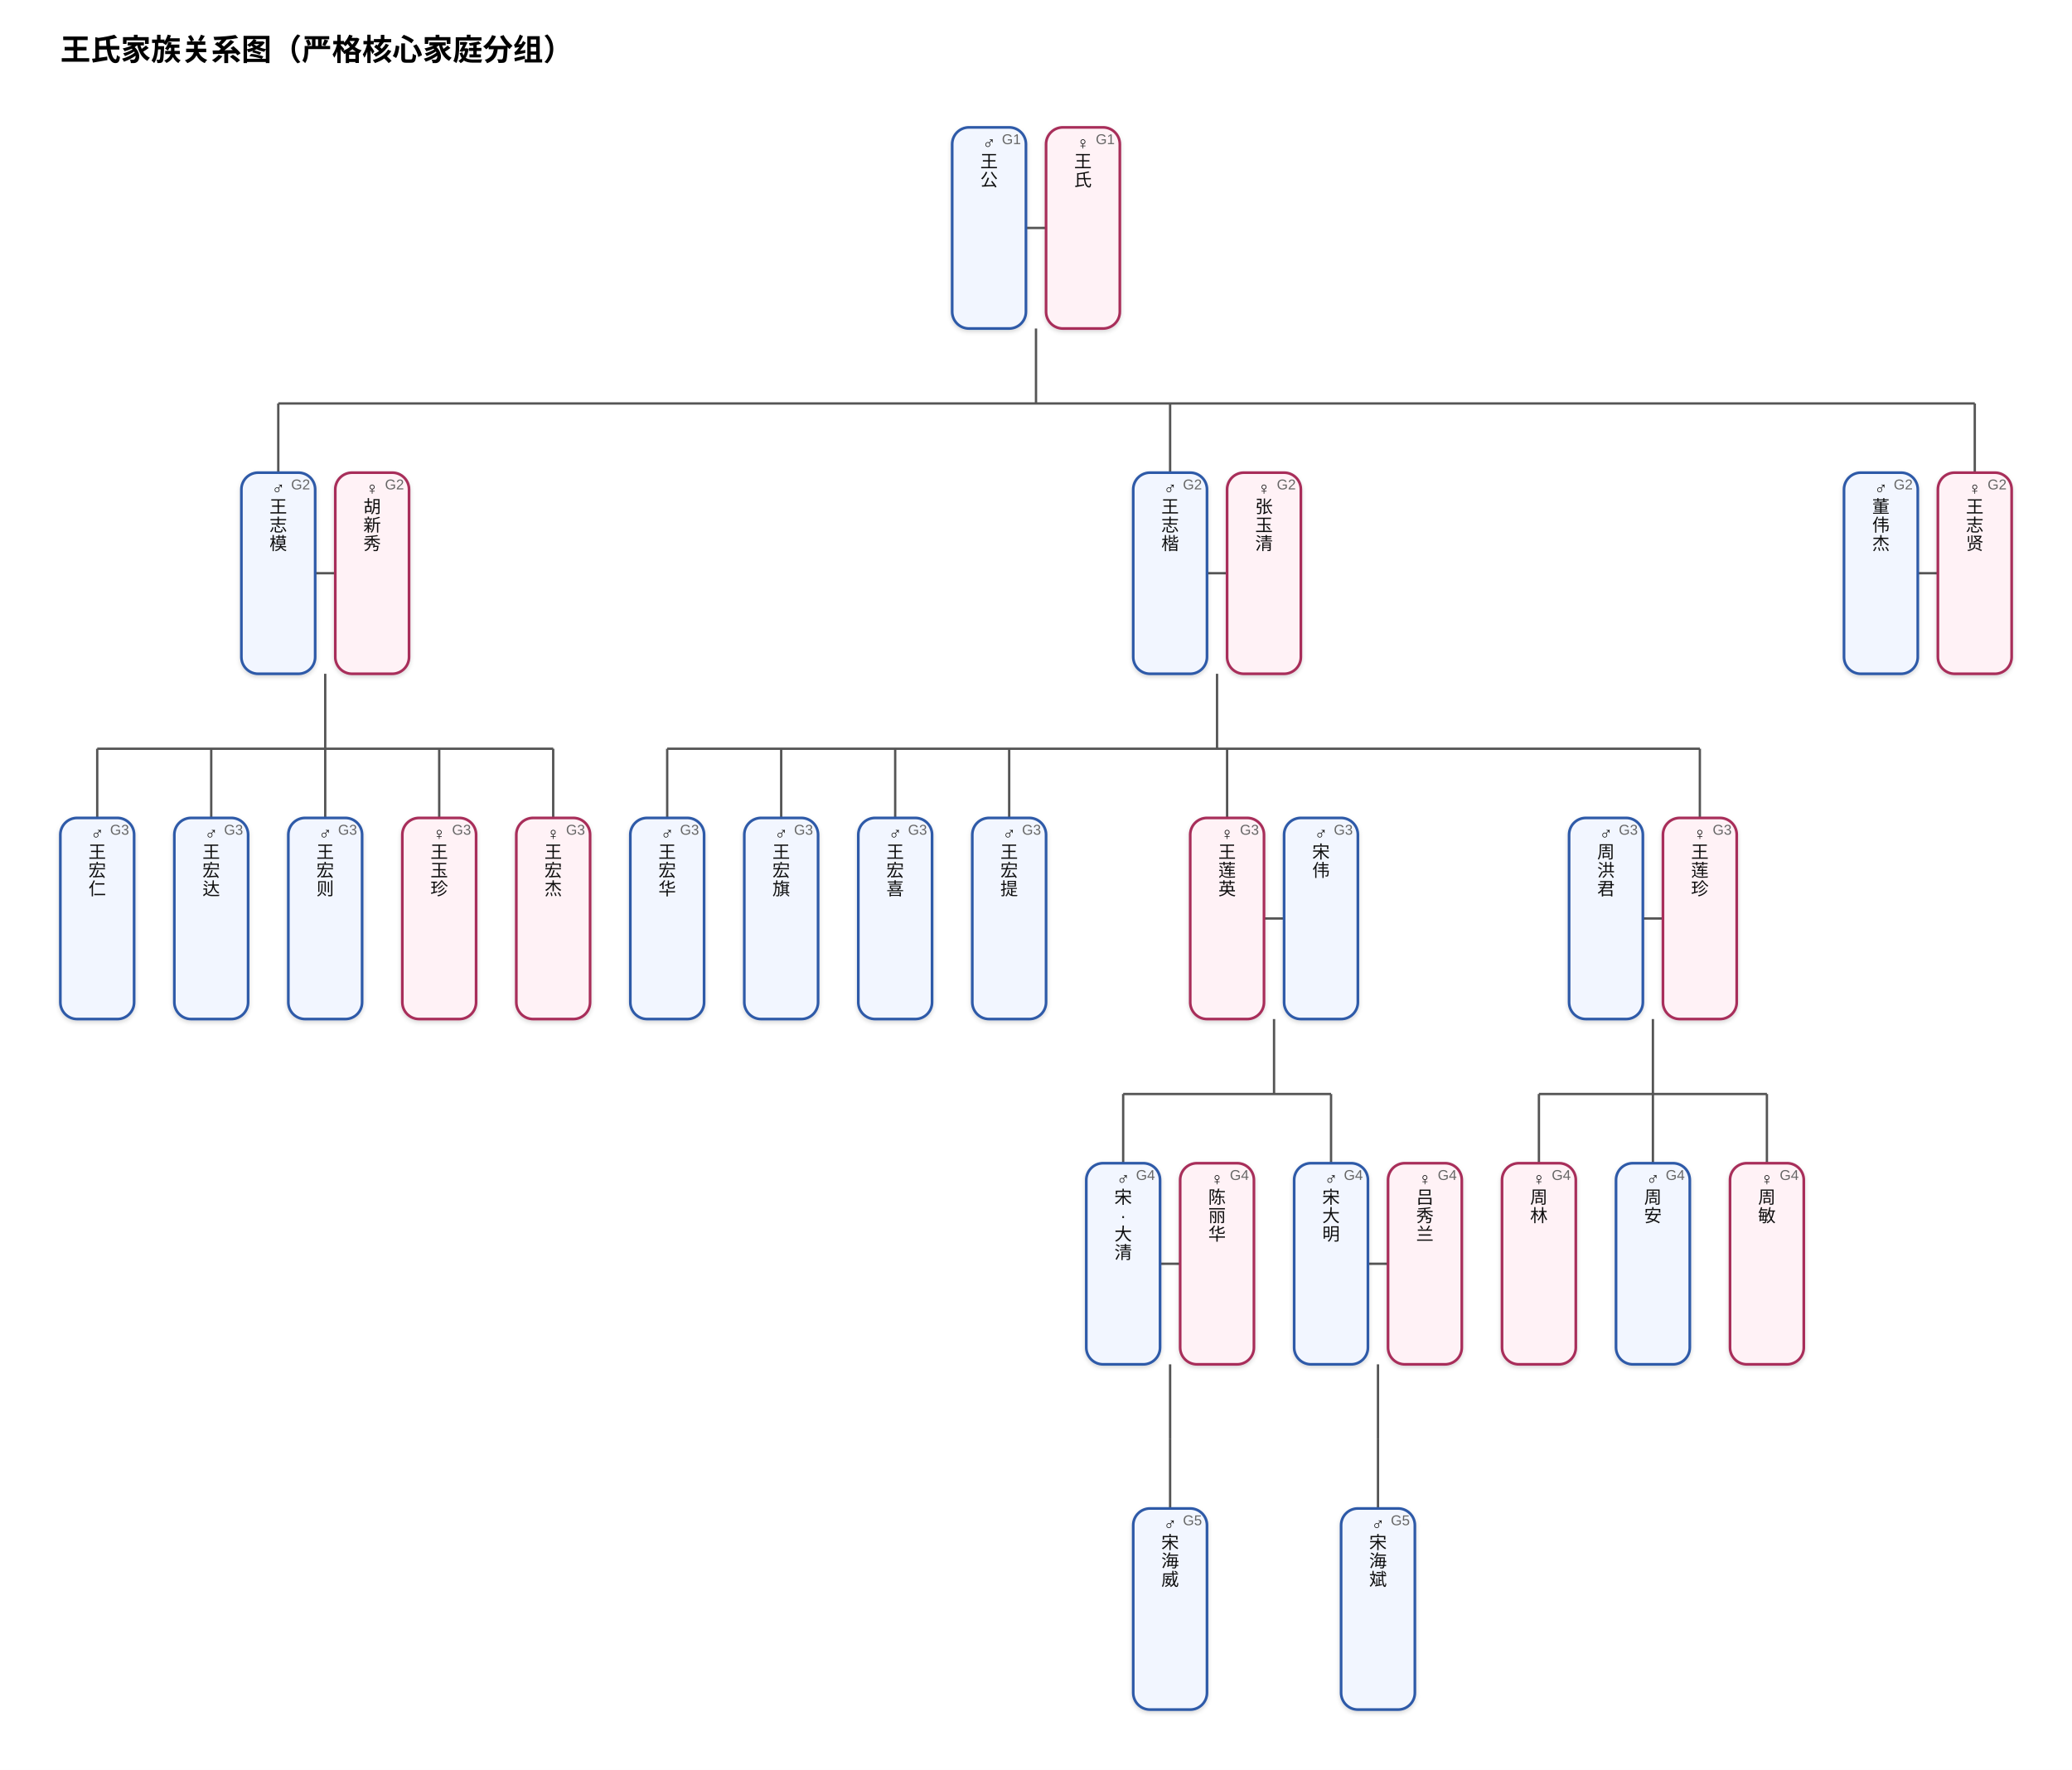
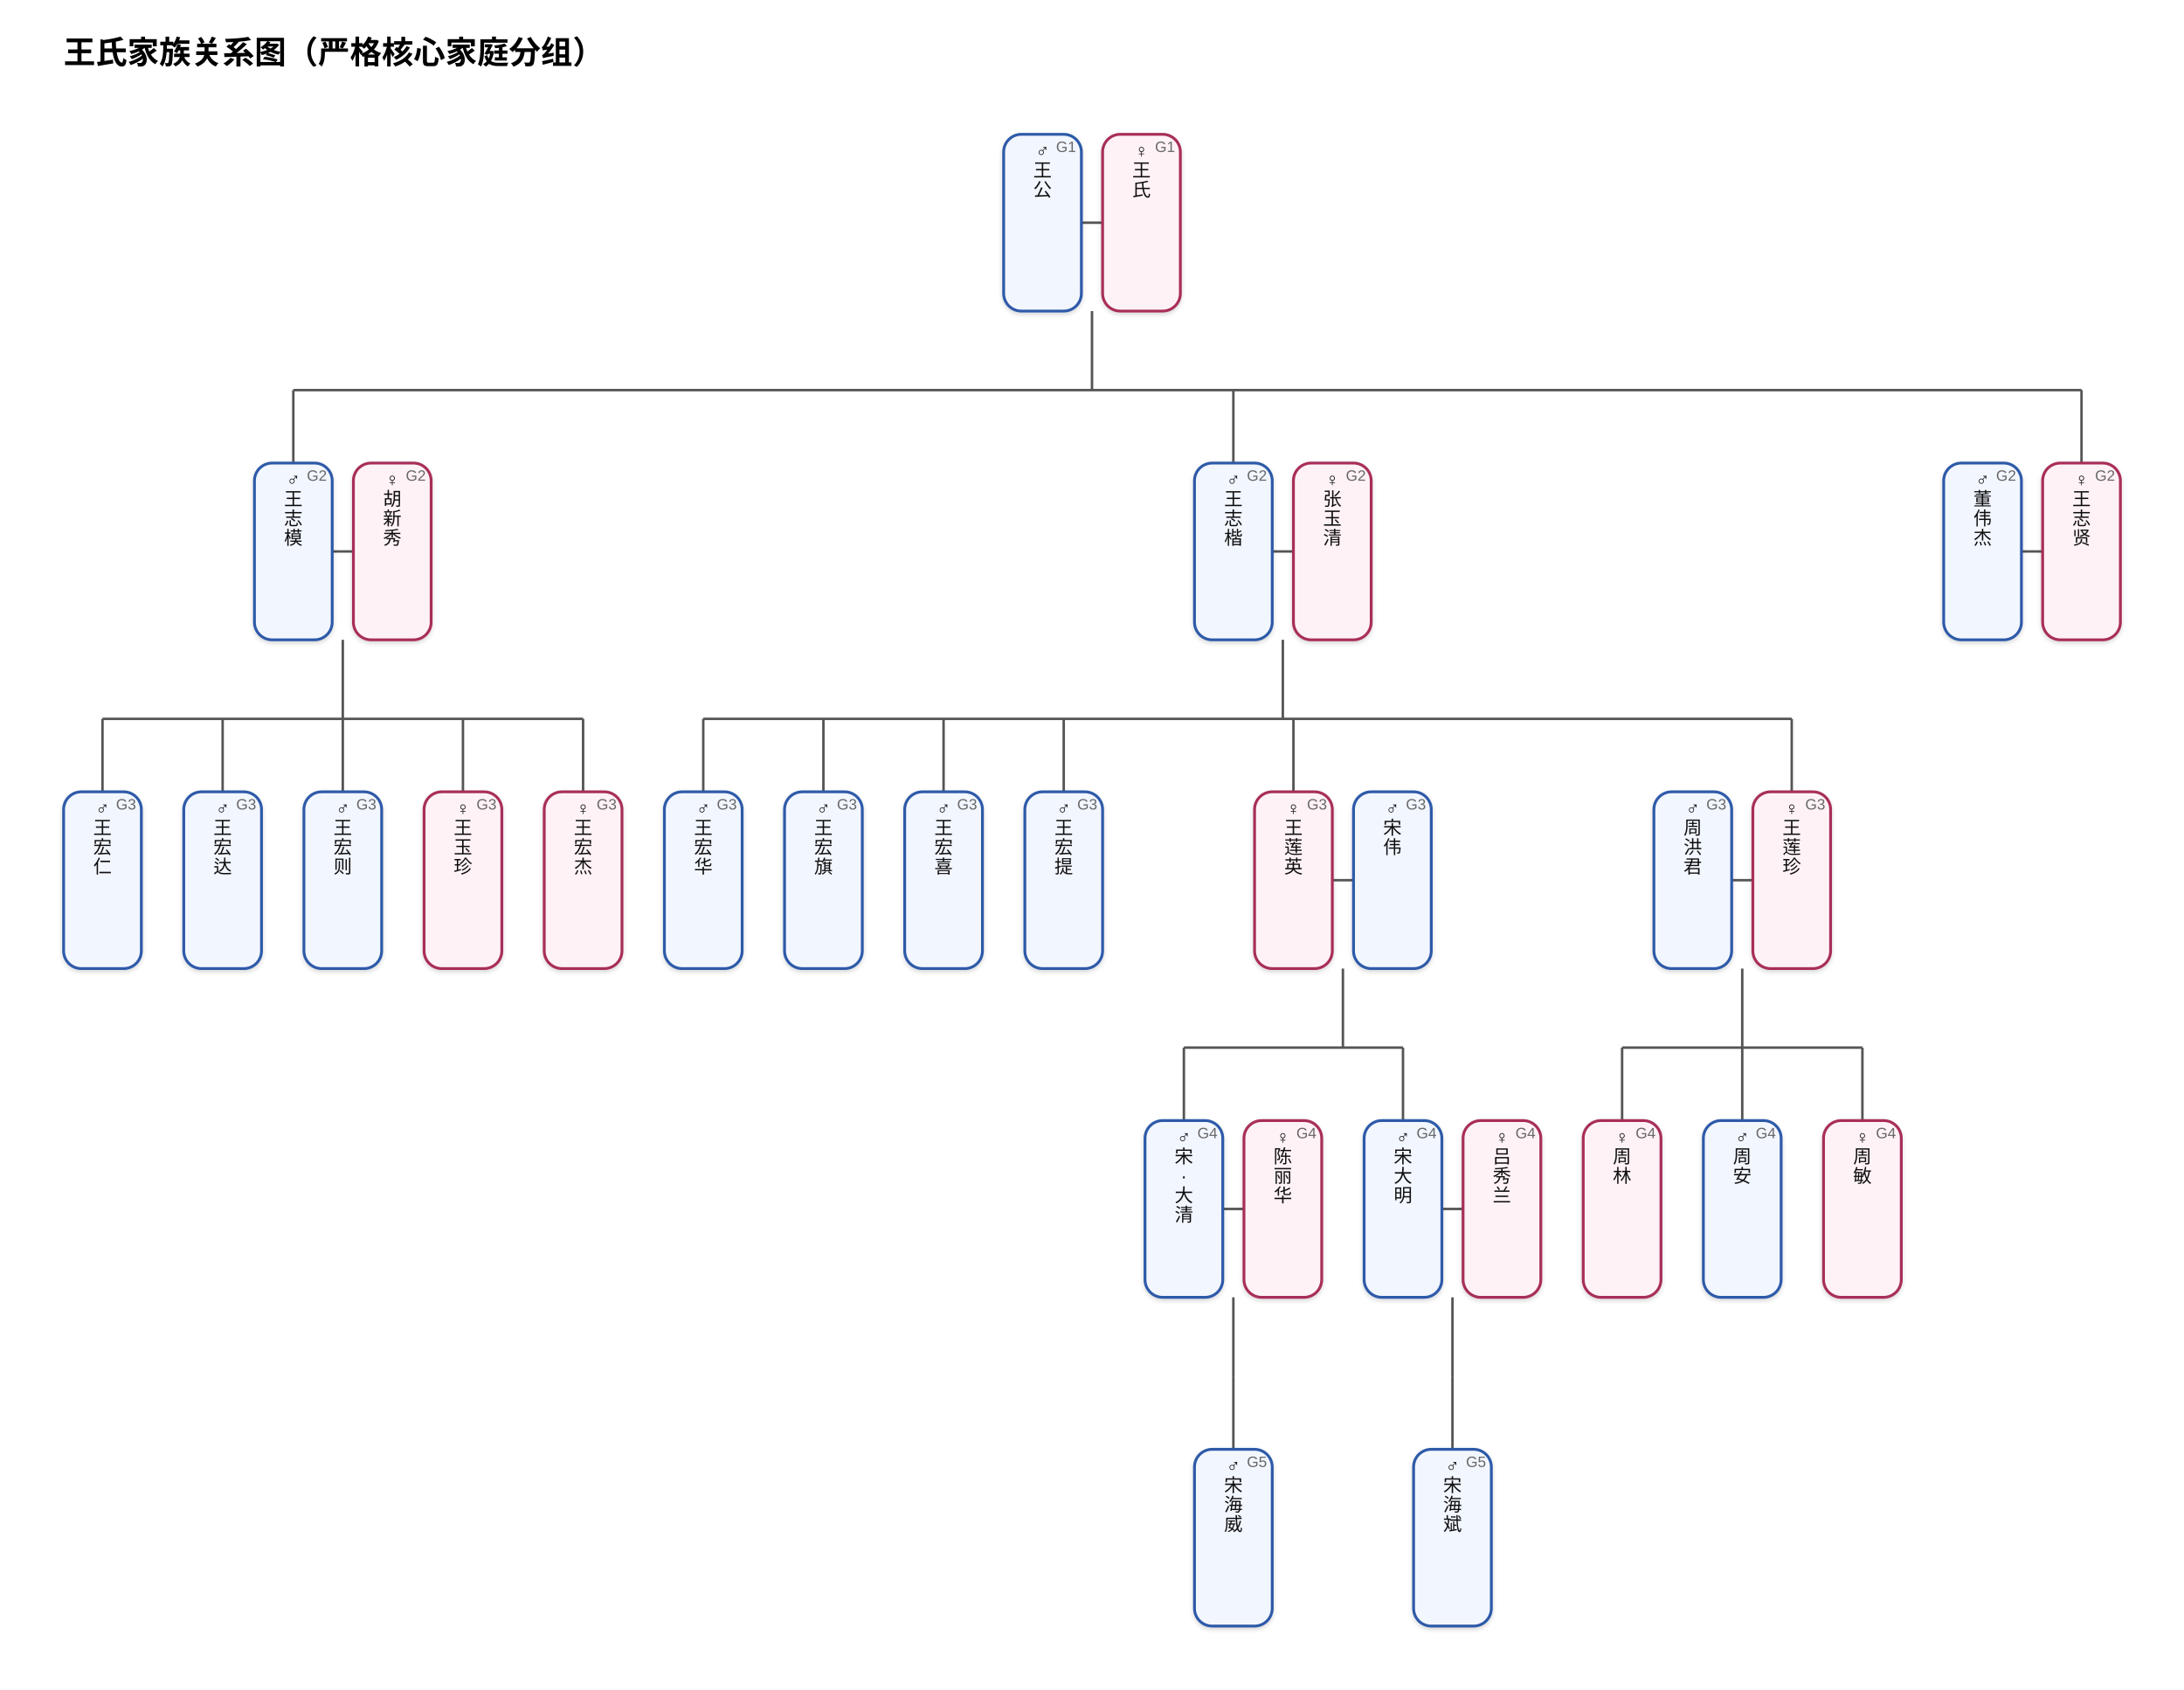
- <svg xmlns="http://www.w3.org/2000/svg" width="1236" height="1056" viewBox="0 0 1236 1056">
+ <svg xmlns="http://www.w3.org/2000/svg" width="1236" height="956" viewBox="0 0 1236 956">
  <defs>
    <filter id="shadow" x="-20%" y="-20%" width="140%" height="140%">
      <feDropShadow dx="0" dy="1.2" stdDeviation="1.2" flood-opacity="0.16" />
    </filter>
  </defs>
  <rect width="100%" height="100%" fill="white" />
  <text x="36" y="36" font-size="18" font-weight="700" font-family="Arial, sans-serif">王氏家族关系图（严格核心家庭分组）</text>
  <g stroke="#555" stroke-width="1.4" fill="none">
-     <line x1="1144.0" y1="342.0" x2="1156.0" y2="342.0" />
-     <line x1="980.0" y1="548.0" x2="992.0" y2="548.0" />
-     <line x1="816.0" y1="754.0" x2="828.0" y2="754.0" />
-     <line x1="720.0" y1="342.0" x2="732.0" y2="342.0" />
-     <line x1="612.0" y1="136.0" x2="624.0" y2="136.0" />
-     <line x1="754.0" y1="548.0" x2="766.0" y2="548.0" />
-     <line x1="188.0" y1="342.0" x2="200.0" y2="342.0" />
-     <line x1="692.0" y1="754.0" x2="704.0" y2="754.0" />
-     <line x1="986.0" y1="608" x2="986.0" y2="652.72" />
-     <line x1="918.0" y1="652.72" x2="1054.0" y2="652.72" />
-     <line x1="918.0" y1="652.72" x2="918.0" y2="694" />
-     <line x1="986.0" y1="652.72" x2="986.0" y2="694" />
-     <line x1="1054.0" y1="652.72" x2="1054.0" y2="694" />
-     <line x1="822.0" y1="814" x2="822.0" y2="858.72" />
-     <line x1="822.0" y1="858.72" x2="822.0" y2="858.72" />
-     <line x1="822.0" y1="858.72" x2="822.0" y2="900" />
-     <line x1="726.0" y1="402" x2="726.0" y2="446.72" />
-     <line x1="398.0" y1="446.72" x2="1014.0" y2="446.72" />
-     <line x1="398.0" y1="446.72" x2="398.0" y2="488" />
-     <line x1="466.0" y1="446.72" x2="466.0" y2="488" />
-     <line x1="534.0" y1="446.72" x2="534.0" y2="488" />
-     <line x1="602.0" y1="446.72" x2="602.0" y2="488" />
-     <line x1="732.0" y1="446.72" x2="732.0" y2="488" />
-     <line x1="1014.0" y1="446.72" x2="1014.0" y2="488" />
-     <line x1="618.0" y1="196" x2="618.0" y2="240.72" />
-     <line x1="166.0" y1="240.72" x2="1178.0" y2="240.72" />
-     <line x1="166.0" y1="240.72" x2="166.0" y2="282" />
-     <line x1="698.0" y1="240.72" x2="698.0" y2="282" />
-     <line x1="1178.0" y1="240.72" x2="1178.0" y2="282" />
-     <line x1="760.0" y1="608" x2="760.0" y2="652.72" />
-     <line x1="670.0" y1="652.72" x2="794.0" y2="652.72" />
-     <line x1="670.0" y1="652.72" x2="670.0" y2="694" />
-     <line x1="794.0" y1="652.72" x2="794.0" y2="694" />
-     <line x1="194.0" y1="402" x2="194.0" y2="446.72" />
-     <line x1="58.0" y1="446.72" x2="330.0" y2="446.72" />
-     <line x1="58.0" y1="446.72" x2="58.0" y2="488" />
-     <line x1="126.0" y1="446.72" x2="126.0" y2="488" />
-     <line x1="194.0" y1="446.72" x2="194.0" y2="488" />
-     <line x1="262.0" y1="446.72" x2="262.0" y2="488" />
-     <line x1="330.0" y1="446.72" x2="330.0" y2="488" />
-     <line x1="698.0" y1="814" x2="698.0" y2="858.72" />
-     <line x1="698.0" y1="858.72" x2="698.0" y2="858.72" />
-     <line x1="698.0" y1="858.72" x2="698.0" y2="900" />
+     <line x1="720.0" y1="312.0" x2="732.0" y2="312.0" />
+     <line x1="754.0" y1="498.0" x2="766.0" y2="498.0" />
+     <line x1="188.0" y1="312.0" x2="200.0" y2="312.0" />
+     <line x1="1144.0" y1="312.0" x2="1156.0" y2="312.0" />
+     <line x1="612.0" y1="126.0" x2="624.0" y2="126.0" />
+     <line x1="980.0" y1="498.0" x2="992.0" y2="498.0" />
+     <line x1="692.0" y1="684.0" x2="704.0" y2="684.0" />
+     <line x1="816.0" y1="684.0" x2="828.0" y2="684.0" />
+     <line x1="726.0" y1="362" x2="726.0" y2="406.72" />
+     <line x1="398.0" y1="406.72" x2="1014.0" y2="406.72" />
+     <line x1="398.0" y1="406.72" x2="398.0" y2="448" />
+     <line x1="466.0" y1="406.72" x2="466.0" y2="448" />
+     <line x1="534.0" y1="406.72" x2="534.0" y2="448" />
+     <line x1="602.0" y1="406.72" x2="602.0" y2="448" />
+     <line x1="732.0" y1="406.72" x2="732.0" y2="448" />
+     <line x1="1014.0" y1="406.72" x2="1014.0" y2="448" />
+     <line x1="760.0" y1="548" x2="760.0" y2="592.72" />
+     <line x1="670.0" y1="592.72" x2="794.0" y2="592.72" />
+     <line x1="670.0" y1="592.72" x2="670.0" y2="634" />
+     <line x1="794.0" y1="592.72" x2="794.0" y2="634" />
+     <line x1="194.0" y1="362" x2="194.0" y2="406.72" />
+     <line x1="58.0" y1="406.72" x2="330.0" y2="406.72" />
+     <line x1="58.0" y1="406.72" x2="58.0" y2="448" />
+     <line x1="126.0" y1="406.72" x2="126.0" y2="448" />
+     <line x1="194.0" y1="406.72" x2="194.0" y2="448" />
+     <line x1="262.0" y1="406.72" x2="262.0" y2="448" />
+     <line x1="330.0" y1="406.72" x2="330.0" y2="448" />
+     <line x1="618.0" y1="176" x2="618.0" y2="220.72" />
+     <line x1="166.0" y1="220.72" x2="1178.0" y2="220.72" />
+     <line x1="166.0" y1="220.72" x2="166.0" y2="262" />
+     <line x1="698.0" y1="220.72" x2="698.0" y2="262" />
+     <line x1="1178.0" y1="220.72" x2="1178.0" y2="262" />
+     <line x1="986.0" y1="548" x2="986.0" y2="592.72" />
+     <line x1="918.0" y1="592.72" x2="1054.0" y2="592.72" />
+     <line x1="918.0" y1="592.72" x2="918.0" y2="634" />
+     <line x1="986.0" y1="592.72" x2="986.0" y2="634" />
+     <line x1="1054.0" y1="592.72" x2="1054.0" y2="634" />
+     <line x1="698.0" y1="734" x2="698.0" y2="778.72" />
+     <line x1="698.0" y1="778.72" x2="698.0" y2="778.72" />
+     <line x1="698.0" y1="778.72" x2="698.0" y2="820" />
+     <line x1="822.0" y1="734" x2="822.0" y2="778.72" />
+     <line x1="822.0" y1="778.72" x2="822.0" y2="778.72" />
+     <line x1="822.0" y1="778.72" x2="822.0" y2="820" />
  </g>
  <g font-family="Arial, sans-serif">
    <g filter="url(#shadow)">
-       <rect x="568.0" y="76" width="44" height="120" rx="10" ry="10" fill="#F2F6FF" stroke="#2F5AA8" stroke-width="1.6" />
+       <rect x="568.0" y="76" width="44" height="100" rx="10" ry="10" fill="#F2F6FF" stroke="#2F5AA8" stroke-width="1.6" />
      <text x="590.0" y="89.0" text-anchor="middle" font-size="10.5" fill="#111">♂</text>
      <text x="590.0" y="100.0" text-anchor="middle" font-size="10.5" fill="#111">王</text>
      <text x="590.0" y="111.0" text-anchor="middle" font-size="10.5" fill="#111">公</text>
      <text x="609.0" y="86" text-anchor="end" font-size="8.5" fill="#666">G1</text>
    </g>
    <g filter="url(#shadow)">
-       <rect x="624.0" y="76" width="44" height="120" rx="10" ry="10" fill="#FFF2F6" stroke="#A82F5A" stroke-width="1.6" />
+       <rect x="624.0" y="76" width="44" height="100" rx="10" ry="10" fill="#FFF2F6" stroke="#A82F5A" stroke-width="1.6" />
      <text x="646.0" y="89.0" text-anchor="middle" font-size="10.5" fill="#111">♀</text>
      <text x="646.0" y="100.0" text-anchor="middle" font-size="10.5" fill="#111">王</text>
      <text x="646.0" y="111.0" text-anchor="middle" font-size="10.5" fill="#111">氏</text>
      <text x="665.0" y="86" text-anchor="end" font-size="8.5" fill="#666">G1</text>
    </g>
    <g filter="url(#shadow)">
-       <rect x="144.0" y="282" width="44" height="120" rx="10" ry="10" fill="#F2F6FF" stroke="#2F5AA8" stroke-width="1.6" />
-       <text x="166.0" y="295.0" text-anchor="middle" font-size="10.5" fill="#111">♂</text>
-       <text x="166.0" y="306.0" text-anchor="middle" font-size="10.5" fill="#111">王</text>
-       <text x="166.0" y="317.0" text-anchor="middle" font-size="10.5" fill="#111">志</text>
-       <text x="166.0" y="328.0" text-anchor="middle" font-size="10.5" fill="#111">模</text>
-       <text x="185.0" y="292" text-anchor="end" font-size="8.5" fill="#666">G2</text>
-     </g>
-     <g filter="url(#shadow)">
-       <rect x="200.0" y="282" width="44" height="120" rx="10" ry="10" fill="#FFF2F6" stroke="#A82F5A" stroke-width="1.6" />
-       <text x="222.0" y="295.0" text-anchor="middle" font-size="10.5" fill="#111">♀</text>
-       <text x="222.0" y="306.0" text-anchor="middle" font-size="10.5" fill="#111">胡</text>
-       <text x="222.0" y="317.0" text-anchor="middle" font-size="10.5" fill="#111">新</text>
-       <text x="222.0" y="328.0" text-anchor="middle" font-size="10.5" fill="#111">秀</text>
-       <text x="241.0" y="292" text-anchor="end" font-size="8.5" fill="#666">G2</text>
-     </g>
-     <g filter="url(#shadow)">
-       <rect x="36.0" y="488" width="44" height="120" rx="10" ry="10" fill="#F2F6FF" stroke="#2F5AA8" stroke-width="1.6" />
-       <text x="58.0" y="501.0" text-anchor="middle" font-size="10.5" fill="#111">♂</text>
-       <text x="58.0" y="512.0" text-anchor="middle" font-size="10.5" fill="#111">王</text>
-       <text x="58.0" y="523.0" text-anchor="middle" font-size="10.5" fill="#111">宏</text>
-       <text x="58.0" y="534.0" text-anchor="middle" font-size="10.5" fill="#111">仁</text>
-       <text x="77.0" y="498" text-anchor="end" font-size="8.5" fill="#666">G3</text>
-     </g>
-     <g filter="url(#shadow)">
-       <rect x="104.0" y="488" width="44" height="120" rx="10" ry="10" fill="#F2F6FF" stroke="#2F5AA8" stroke-width="1.6" />
-       <text x="126.0" y="501.0" text-anchor="middle" font-size="10.5" fill="#111">♂</text>
-       <text x="126.0" y="512.0" text-anchor="middle" font-size="10.5" fill="#111">王</text>
-       <text x="126.0" y="523.0" text-anchor="middle" font-size="10.5" fill="#111">宏</text>
-       <text x="126.0" y="534.0" text-anchor="middle" font-size="10.5" fill="#111">达</text>
-       <text x="145.0" y="498" text-anchor="end" font-size="8.5" fill="#666">G3</text>
-     </g>
-     <g filter="url(#shadow)">
-       <rect x="172.0" y="488" width="44" height="120" rx="10" ry="10" fill="#F2F6FF" stroke="#2F5AA8" stroke-width="1.6" />
-       <text x="194.0" y="501.0" text-anchor="middle" font-size="10.5" fill="#111">♂</text>
-       <text x="194.0" y="512.0" text-anchor="middle" font-size="10.5" fill="#111">王</text>
-       <text x="194.0" y="523.0" text-anchor="middle" font-size="10.5" fill="#111">宏</text>
-       <text x="194.0" y="534.0" text-anchor="middle" font-size="10.5" fill="#111">则</text>
-       <text x="213.0" y="498" text-anchor="end" font-size="8.5" fill="#666">G3</text>
-     </g>
-     <g filter="url(#shadow)">
-       <rect x="240.0" y="488" width="44" height="120" rx="10" ry="10" fill="#FFF2F6" stroke="#A82F5A" stroke-width="1.6" />
-       <text x="262.0" y="501.0" text-anchor="middle" font-size="10.5" fill="#111">♀</text>
-       <text x="262.0" y="512.0" text-anchor="middle" font-size="10.5" fill="#111">王</text>
-       <text x="262.0" y="523.0" text-anchor="middle" font-size="10.5" fill="#111">玉</text>
-       <text x="262.0" y="534.0" text-anchor="middle" font-size="10.5" fill="#111">珍</text>
-       <text x="281.0" y="498" text-anchor="end" font-size="8.5" fill="#666">G3</text>
-     </g>
-     <g filter="url(#shadow)">
-       <rect x="308.0" y="488" width="44" height="120" rx="10" ry="10" fill="#FFF2F6" stroke="#A82F5A" stroke-width="1.6" />
-       <text x="330.0" y="501.0" text-anchor="middle" font-size="10.5" fill="#111">♀</text>
-       <text x="330.0" y="512.0" text-anchor="middle" font-size="10.5" fill="#111">王</text>
-       <text x="330.0" y="523.0" text-anchor="middle" font-size="10.5" fill="#111">宏</text>
-       <text x="330.0" y="534.0" text-anchor="middle" font-size="10.5" fill="#111">杰</text>
-       <text x="349.0" y="498" text-anchor="end" font-size="8.5" fill="#666">G3</text>
-     </g>
-     <g filter="url(#shadow)">
-       <rect x="676.0" y="282" width="44" height="120" rx="10" ry="10" fill="#F2F6FF" stroke="#2F5AA8" stroke-width="1.6" />
-       <text x="698.0" y="295.0" text-anchor="middle" font-size="10.5" fill="#111">♂</text>
-       <text x="698.0" y="306.0" text-anchor="middle" font-size="10.5" fill="#111">王</text>
-       <text x="698.0" y="317.0" text-anchor="middle" font-size="10.5" fill="#111">志</text>
-       <text x="698.0" y="328.0" text-anchor="middle" font-size="10.5" fill="#111">楷</text>
-       <text x="717.0" y="292" text-anchor="end" font-size="8.5" fill="#666">G2</text>
-     </g>
-     <g filter="url(#shadow)">
-       <rect x="732.0" y="282" width="44" height="120" rx="10" ry="10" fill="#FFF2F6" stroke="#A82F5A" stroke-width="1.6" />
-       <text x="754.0" y="295.0" text-anchor="middle" font-size="10.5" fill="#111">♀</text>
-       <text x="754.0" y="306.0" text-anchor="middle" font-size="10.5" fill="#111">张</text>
-       <text x="754.0" y="317.0" text-anchor="middle" font-size="10.5" fill="#111">玉</text>
-       <text x="754.0" y="328.0" text-anchor="middle" font-size="10.5" fill="#111">清</text>
-       <text x="773.0" y="292" text-anchor="end" font-size="8.5" fill="#666">G2</text>
-     </g>
-     <g filter="url(#shadow)">
-       <rect x="376.0" y="488" width="44" height="120" rx="10" ry="10" fill="#F2F6FF" stroke="#2F5AA8" stroke-width="1.6" />
-       <text x="398.0" y="501.0" text-anchor="middle" font-size="10.5" fill="#111">♂</text>
-       <text x="398.0" y="512.0" text-anchor="middle" font-size="10.5" fill="#111">王</text>
-       <text x="398.0" y="523.0" text-anchor="middle" font-size="10.5" fill="#111">宏</text>
-       <text x="398.0" y="534.0" text-anchor="middle" font-size="10.5" fill="#111">华</text>
-       <text x="417.0" y="498" text-anchor="end" font-size="8.5" fill="#666">G3</text>
-     </g>
-     <g filter="url(#shadow)">
-       <rect x="444.0" y="488" width="44" height="120" rx="10" ry="10" fill="#F2F6FF" stroke="#2F5AA8" stroke-width="1.6" />
-       <text x="466.0" y="501.0" text-anchor="middle" font-size="10.5" fill="#111">♂</text>
-       <text x="466.0" y="512.0" text-anchor="middle" font-size="10.5" fill="#111">王</text>
-       <text x="466.0" y="523.0" text-anchor="middle" font-size="10.5" fill="#111">宏</text>
-       <text x="466.0" y="534.0" text-anchor="middle" font-size="10.5" fill="#111">旗</text>
-       <text x="485.0" y="498" text-anchor="end" font-size="8.5" fill="#666">G3</text>
-     </g>
-     <g filter="url(#shadow)">
-       <rect x="512.0" y="488" width="44" height="120" rx="10" ry="10" fill="#F2F6FF" stroke="#2F5AA8" stroke-width="1.6" />
-       <text x="534.0" y="501.0" text-anchor="middle" font-size="10.5" fill="#111">♂</text>
-       <text x="534.0" y="512.0" text-anchor="middle" font-size="10.5" fill="#111">王</text>
-       <text x="534.0" y="523.0" text-anchor="middle" font-size="10.5" fill="#111">宏</text>
-       <text x="534.0" y="534.0" text-anchor="middle" font-size="10.5" fill="#111">喜</text>
-       <text x="553.0" y="498" text-anchor="end" font-size="8.5" fill="#666">G3</text>
-     </g>
-     <g filter="url(#shadow)">
-       <rect x="580.0" y="488" width="44" height="120" rx="10" ry="10" fill="#F2F6FF" stroke="#2F5AA8" stroke-width="1.6" />
-       <text x="602.0" y="501.0" text-anchor="middle" font-size="10.5" fill="#111">♂</text>
-       <text x="602.0" y="512.0" text-anchor="middle" font-size="10.5" fill="#111">王</text>
-       <text x="602.0" y="523.0" text-anchor="middle" font-size="10.5" fill="#111">宏</text>
-       <text x="602.0" y="534.0" text-anchor="middle" font-size="10.5" fill="#111">提</text>
-       <text x="621.0" y="498" text-anchor="end" font-size="8.5" fill="#666">G3</text>
-     </g>
-     <g filter="url(#shadow)">
-       <rect x="710.0" y="488" width="44" height="120" rx="10" ry="10" fill="#FFF2F6" stroke="#A82F5A" stroke-width="1.6" />
-       <text x="732.0" y="501.0" text-anchor="middle" font-size="10.5" fill="#111">♀</text>
-       <text x="732.0" y="512.0" text-anchor="middle" font-size="10.5" fill="#111">王</text>
-       <text x="732.0" y="523.0" text-anchor="middle" font-size="10.5" fill="#111">莲</text>
-       <text x="732.0" y="534.0" text-anchor="middle" font-size="10.5" fill="#111">英</text>
-       <text x="751.0" y="498" text-anchor="end" font-size="8.5" fill="#666">G3</text>
-     </g>
-     <g filter="url(#shadow)">
-       <rect x="766.0" y="488" width="44" height="120" rx="10" ry="10" fill="#F2F6FF" stroke="#2F5AA8" stroke-width="1.6" />
-       <text x="788.0" y="501.0" text-anchor="middle" font-size="10.5" fill="#111">♂</text>
-       <text x="788.0" y="512.0" text-anchor="middle" font-size="10.5" fill="#111">宋</text>
-       <text x="788.0" y="523.0" text-anchor="middle" font-size="10.5" fill="#111">伟</text>
-       <text x="807.0" y="498" text-anchor="end" font-size="8.5" fill="#666">G3</text>
-     </g>
-     <g filter="url(#shadow)">
-       <rect x="648.0" y="694" width="44" height="120" rx="10" ry="10" fill="#F2F6FF" stroke="#2F5AA8" stroke-width="1.6" />
-       <text x="670.0" y="707.0" text-anchor="middle" font-size="10.5" fill="#111">♂</text>
-       <text x="670.0" y="718.0" text-anchor="middle" font-size="10.5" fill="#111">宋</text>
-       <text x="670.0" y="729.0" text-anchor="middle" font-size="10.5" fill="#111">·</text>
-       <text x="670.0" y="740.0" text-anchor="middle" font-size="10.5" fill="#111">大</text>
-       <text x="670.0" y="751.0" text-anchor="middle" font-size="10.5" fill="#111">清</text>
-       <text x="689.0" y="704" text-anchor="end" font-size="8.5" fill="#666">G4</text>
-     </g>
-     <g filter="url(#shadow)">
-       <rect x="704.0" y="694" width="44" height="120" rx="10" ry="10" fill="#FFF2F6" stroke="#A82F5A" stroke-width="1.6" />
-       <text x="726.0" y="707.0" text-anchor="middle" font-size="10.5" fill="#111">♀</text>
-       <text x="726.0" y="718.0" text-anchor="middle" font-size="10.5" fill="#111">陈</text>
-       <text x="726.0" y="729.0" text-anchor="middle" font-size="10.5" fill="#111">丽</text>
-       <text x="726.0" y="740.0" text-anchor="middle" font-size="10.5" fill="#111">华</text>
-       <text x="745.0" y="704" text-anchor="end" font-size="8.5" fill="#666">G4</text>
-     </g>
-     <g filter="url(#shadow)">
-       <rect x="676.0" y="900" width="44" height="120" rx="10" ry="10" fill="#F2F6FF" stroke="#2F5AA8" stroke-width="1.6" />
-       <text x="698.0" y="913.0" text-anchor="middle" font-size="10.5" fill="#111">♂</text>
-       <text x="698.0" y="924.0" text-anchor="middle" font-size="10.5" fill="#111">宋</text>
-       <text x="698.0" y="935.0" text-anchor="middle" font-size="10.5" fill="#111">海</text>
-       <text x="698.0" y="946.0" text-anchor="middle" font-size="10.5" fill="#111">威</text>
-       <text x="717.0" y="910" text-anchor="end" font-size="8.5" fill="#666">G5</text>
-     </g>
-     <g filter="url(#shadow)">
-       <rect x="772.0" y="694" width="44" height="120" rx="10" ry="10" fill="#F2F6FF" stroke="#2F5AA8" stroke-width="1.6" />
-       <text x="794.0" y="707.0" text-anchor="middle" font-size="10.5" fill="#111">♂</text>
-       <text x="794.0" y="718.0" text-anchor="middle" font-size="10.5" fill="#111">宋</text>
-       <text x="794.0" y="729.0" text-anchor="middle" font-size="10.5" fill="#111">大</text>
-       <text x="794.0" y="740.0" text-anchor="middle" font-size="10.5" fill="#111">明</text>
-       <text x="813.0" y="704" text-anchor="end" font-size="8.5" fill="#666">G4</text>
-     </g>
-     <g filter="url(#shadow)">
-       <rect x="828.0" y="694" width="44" height="120" rx="10" ry="10" fill="#FFF2F6" stroke="#A82F5A" stroke-width="1.6" />
-       <text x="850.0" y="707.0" text-anchor="middle" font-size="10.5" fill="#111">♀</text>
-       <text x="850.0" y="718.0" text-anchor="middle" font-size="10.5" fill="#111">吕</text>
-       <text x="850.0" y="729.0" text-anchor="middle" font-size="10.5" fill="#111">秀</text>
-       <text x="850.0" y="740.0" text-anchor="middle" font-size="10.5" fill="#111">兰</text>
-       <text x="869.0" y="704" text-anchor="end" font-size="8.5" fill="#666">G4</text>
-     </g>
-     <g filter="url(#shadow)">
-       <rect x="800.0" y="900" width="44" height="120" rx="10" ry="10" fill="#F2F6FF" stroke="#2F5AA8" stroke-width="1.6" />
-       <text x="822.0" y="913.0" text-anchor="middle" font-size="10.5" fill="#111">♂</text>
-       <text x="822.0" y="924.0" text-anchor="middle" font-size="10.5" fill="#111">宋</text>
-       <text x="822.0" y="935.0" text-anchor="middle" font-size="10.5" fill="#111">海</text>
-       <text x="822.0" y="946.0" text-anchor="middle" font-size="10.5" fill="#111">斌</text>
-       <text x="841.0" y="910" text-anchor="end" font-size="8.5" fill="#666">G5</text>
-     </g>
-     <g filter="url(#shadow)">
-       <rect x="992.0" y="488" width="44" height="120" rx="10" ry="10" fill="#FFF2F6" stroke="#A82F5A" stroke-width="1.6" />
-       <text x="1014.0" y="501.0" text-anchor="middle" font-size="10.5" fill="#111">♀</text>
-       <text x="1014.0" y="512.0" text-anchor="middle" font-size="10.5" fill="#111">王</text>
-       <text x="1014.0" y="523.0" text-anchor="middle" font-size="10.5" fill="#111">莲</text>
-       <text x="1014.0" y="534.0" text-anchor="middle" font-size="10.5" fill="#111">珍</text>
-       <text x="1033.0" y="498" text-anchor="end" font-size="8.5" fill="#666">G3</text>
-     </g>
-     <g filter="url(#shadow)">
-       <rect x="936.0" y="488" width="44" height="120" rx="10" ry="10" fill="#F2F6FF" stroke="#2F5AA8" stroke-width="1.6" />
-       <text x="958.0" y="501.0" text-anchor="middle" font-size="10.5" fill="#111">♂</text>
-       <text x="958.0" y="512.0" text-anchor="middle" font-size="10.5" fill="#111">周</text>
-       <text x="958.0" y="523.0" text-anchor="middle" font-size="10.5" fill="#111">洪</text>
-       <text x="958.0" y="534.0" text-anchor="middle" font-size="10.5" fill="#111">君</text>
-       <text x="977.0" y="498" text-anchor="end" font-size="8.5" fill="#666">G3</text>
-     </g>
-     <g filter="url(#shadow)">
-       <rect x="896.0" y="694" width="44" height="120" rx="10" ry="10" fill="#FFF2F6" stroke="#A82F5A" stroke-width="1.6" />
-       <text x="918.0" y="707.0" text-anchor="middle" font-size="10.5" fill="#111">♀</text>
-       <text x="918.0" y="718.0" text-anchor="middle" font-size="10.5" fill="#111">周</text>
-       <text x="918.0" y="729.0" text-anchor="middle" font-size="10.5" fill="#111">林</text>
-       <text x="937.0" y="704" text-anchor="end" font-size="8.5" fill="#666">G4</text>
-     </g>
-     <g filter="url(#shadow)">
-       <rect x="964.0" y="694" width="44" height="120" rx="10" ry="10" fill="#F2F6FF" stroke="#2F5AA8" stroke-width="1.6" />
-       <text x="986.0" y="707.0" text-anchor="middle" font-size="10.5" fill="#111">♂</text>
-       <text x="986.0" y="718.0" text-anchor="middle" font-size="10.5" fill="#111">周</text>
-       <text x="986.0" y="729.0" text-anchor="middle" font-size="10.5" fill="#111">安</text>
-       <text x="1005.0" y="704" text-anchor="end" font-size="8.5" fill="#666">G4</text>
-     </g>
-     <g filter="url(#shadow)">
-       <rect x="1032.0" y="694" width="44" height="120" rx="10" ry="10" fill="#FFF2F6" stroke="#A82F5A" stroke-width="1.6" />
-       <text x="1054.0" y="707.0" text-anchor="middle" font-size="10.5" fill="#111">♀</text>
-       <text x="1054.0" y="718.0" text-anchor="middle" font-size="10.5" fill="#111">周</text>
-       <text x="1054.0" y="729.0" text-anchor="middle" font-size="10.5" fill="#111">敏</text>
-       <text x="1073.0" y="704" text-anchor="end" font-size="8.5" fill="#666">G4</text>
-     </g>
-     <g filter="url(#shadow)">
-       <rect x="1156.0" y="282" width="44" height="120" rx="10" ry="10" fill="#FFF2F6" stroke="#A82F5A" stroke-width="1.6" />
-       <text x="1178.0" y="295.0" text-anchor="middle" font-size="10.5" fill="#111">♀</text>
-       <text x="1178.0" y="306.0" text-anchor="middle" font-size="10.5" fill="#111">王</text>
-       <text x="1178.0" y="317.0" text-anchor="middle" font-size="10.5" fill="#111">志</text>
-       <text x="1178.0" y="328.0" text-anchor="middle" font-size="10.5" fill="#111">贤</text>
-       <text x="1197.0" y="292" text-anchor="end" font-size="8.5" fill="#666">G2</text>
-     </g>
-     <g filter="url(#shadow)">
-       <rect x="1100.0" y="282" width="44" height="120" rx="10" ry="10" fill="#F2F6FF" stroke="#2F5AA8" stroke-width="1.6" />
-       <text x="1122.0" y="295.0" text-anchor="middle" font-size="10.5" fill="#111">♂</text>
-       <text x="1122.0" y="306.0" text-anchor="middle" font-size="10.5" fill="#111">董</text>
-       <text x="1122.0" y="317.0" text-anchor="middle" font-size="10.5" fill="#111">伟</text>
-       <text x="1122.0" y="328.0" text-anchor="middle" font-size="10.5" fill="#111">杰</text>
-       <text x="1141.0" y="292" text-anchor="end" font-size="8.5" fill="#666">G2</text>
+       <rect x="144.0" y="262" width="44" height="100" rx="10" ry="10" fill="#F2F6FF" stroke="#2F5AA8" stroke-width="1.6" />
+       <text x="166.0" y="275.0" text-anchor="middle" font-size="10.5" fill="#111">♂</text>
+       <text x="166.0" y="286.0" text-anchor="middle" font-size="10.5" fill="#111">王</text>
+       <text x="166.0" y="297.0" text-anchor="middle" font-size="10.5" fill="#111">志</text>
+       <text x="166.0" y="308.0" text-anchor="middle" font-size="10.5" fill="#111">模</text>
+       <text x="185.0" y="272" text-anchor="end" font-size="8.5" fill="#666">G2</text>
+     </g>
+     <g filter="url(#shadow)">
+       <rect x="200.0" y="262" width="44" height="100" rx="10" ry="10" fill="#FFF2F6" stroke="#A82F5A" stroke-width="1.6" />
+       <text x="222.0" y="275.0" text-anchor="middle" font-size="10.5" fill="#111">♀</text>
+       <text x="222.0" y="286.0" text-anchor="middle" font-size="10.5" fill="#111">胡</text>
+       <text x="222.0" y="297.0" text-anchor="middle" font-size="10.5" fill="#111">新</text>
+       <text x="222.0" y="308.0" text-anchor="middle" font-size="10.5" fill="#111">秀</text>
+       <text x="241.0" y="272" text-anchor="end" font-size="8.5" fill="#666">G2</text>
+     </g>
+     <g filter="url(#shadow)">
+       <rect x="36.0" y="448" width="44" height="100" rx="10" ry="10" fill="#F2F6FF" stroke="#2F5AA8" stroke-width="1.6" />
+       <text x="58.0" y="461.0" text-anchor="middle" font-size="10.5" fill="#111">♂</text>
+       <text x="58.0" y="472.0" text-anchor="middle" font-size="10.5" fill="#111">王</text>
+       <text x="58.0" y="483.0" text-anchor="middle" font-size="10.5" fill="#111">宏</text>
+       <text x="58.0" y="494.0" text-anchor="middle" font-size="10.5" fill="#111">仁</text>
+       <text x="77.0" y="458" text-anchor="end" font-size="8.5" fill="#666">G3</text>
+     </g>
+     <g filter="url(#shadow)">
+       <rect x="104.0" y="448" width="44" height="100" rx="10" ry="10" fill="#F2F6FF" stroke="#2F5AA8" stroke-width="1.6" />
+       <text x="126.0" y="461.0" text-anchor="middle" font-size="10.5" fill="#111">♂</text>
+       <text x="126.0" y="472.0" text-anchor="middle" font-size="10.5" fill="#111">王</text>
+       <text x="126.0" y="483.0" text-anchor="middle" font-size="10.5" fill="#111">宏</text>
+       <text x="126.0" y="494.0" text-anchor="middle" font-size="10.5" fill="#111">达</text>
+       <text x="145.0" y="458" text-anchor="end" font-size="8.5" fill="#666">G3</text>
+     </g>
+     <g filter="url(#shadow)">
+       <rect x="172.0" y="448" width="44" height="100" rx="10" ry="10" fill="#F2F6FF" stroke="#2F5AA8" stroke-width="1.6" />
+       <text x="194.0" y="461.0" text-anchor="middle" font-size="10.5" fill="#111">♂</text>
+       <text x="194.0" y="472.0" text-anchor="middle" font-size="10.5" fill="#111">王</text>
+       <text x="194.0" y="483.0" text-anchor="middle" font-size="10.5" fill="#111">宏</text>
+       <text x="194.0" y="494.0" text-anchor="middle" font-size="10.5" fill="#111">则</text>
+       <text x="213.0" y="458" text-anchor="end" font-size="8.5" fill="#666">G3</text>
+     </g>
+     <g filter="url(#shadow)">
+       <rect x="240.0" y="448" width="44" height="100" rx="10" ry="10" fill="#FFF2F6" stroke="#A82F5A" stroke-width="1.6" />
+       <text x="262.0" y="461.0" text-anchor="middle" font-size="10.5" fill="#111">♀</text>
+       <text x="262.0" y="472.0" text-anchor="middle" font-size="10.5" fill="#111">王</text>
+       <text x="262.0" y="483.0" text-anchor="middle" font-size="10.5" fill="#111">玉</text>
+       <text x="262.0" y="494.0" text-anchor="middle" font-size="10.5" fill="#111">珍</text>
+       <text x="281.0" y="458" text-anchor="end" font-size="8.5" fill="#666">G3</text>
+     </g>
+     <g filter="url(#shadow)">
+       <rect x="308.0" y="448" width="44" height="100" rx="10" ry="10" fill="#FFF2F6" stroke="#A82F5A" stroke-width="1.6" />
+       <text x="330.0" y="461.0" text-anchor="middle" font-size="10.5" fill="#111">♀</text>
+       <text x="330.0" y="472.0" text-anchor="middle" font-size="10.5" fill="#111">王</text>
+       <text x="330.0" y="483.0" text-anchor="middle" font-size="10.5" fill="#111">宏</text>
+       <text x="330.0" y="494.0" text-anchor="middle" font-size="10.5" fill="#111">杰</text>
+       <text x="349.0" y="458" text-anchor="end" font-size="8.5" fill="#666">G3</text>
+     </g>
+     <g filter="url(#shadow)">
+       <rect x="676.0" y="262" width="44" height="100" rx="10" ry="10" fill="#F2F6FF" stroke="#2F5AA8" stroke-width="1.6" />
+       <text x="698.0" y="275.0" text-anchor="middle" font-size="10.5" fill="#111">♂</text>
+       <text x="698.0" y="286.0" text-anchor="middle" font-size="10.5" fill="#111">王</text>
+       <text x="698.0" y="297.0" text-anchor="middle" font-size="10.5" fill="#111">志</text>
+       <text x="698.0" y="308.0" text-anchor="middle" font-size="10.5" fill="#111">楷</text>
+       <text x="717.0" y="272" text-anchor="end" font-size="8.5" fill="#666">G2</text>
+     </g>
+     <g filter="url(#shadow)">
+       <rect x="732.0" y="262" width="44" height="100" rx="10" ry="10" fill="#FFF2F6" stroke="#A82F5A" stroke-width="1.6" />
+       <text x="754.0" y="275.0" text-anchor="middle" font-size="10.5" fill="#111">♀</text>
+       <text x="754.0" y="286.0" text-anchor="middle" font-size="10.5" fill="#111">张</text>
+       <text x="754.0" y="297.0" text-anchor="middle" font-size="10.5" fill="#111">玉</text>
+       <text x="754.0" y="308.0" text-anchor="middle" font-size="10.5" fill="#111">清</text>
+       <text x="773.0" y="272" text-anchor="end" font-size="8.5" fill="#666">G2</text>
+     </g>
+     <g filter="url(#shadow)">
+       <rect x="376.0" y="448" width="44" height="100" rx="10" ry="10" fill="#F2F6FF" stroke="#2F5AA8" stroke-width="1.6" />
+       <text x="398.0" y="461.0" text-anchor="middle" font-size="10.5" fill="#111">♂</text>
+       <text x="398.0" y="472.0" text-anchor="middle" font-size="10.5" fill="#111">王</text>
+       <text x="398.0" y="483.0" text-anchor="middle" font-size="10.5" fill="#111">宏</text>
+       <text x="398.0" y="494.0" text-anchor="middle" font-size="10.5" fill="#111">华</text>
+       <text x="417.0" y="458" text-anchor="end" font-size="8.5" fill="#666">G3</text>
+     </g>
+     <g filter="url(#shadow)">
+       <rect x="444.0" y="448" width="44" height="100" rx="10" ry="10" fill="#F2F6FF" stroke="#2F5AA8" stroke-width="1.6" />
+       <text x="466.0" y="461.0" text-anchor="middle" font-size="10.5" fill="#111">♂</text>
+       <text x="466.0" y="472.0" text-anchor="middle" font-size="10.5" fill="#111">王</text>
+       <text x="466.0" y="483.0" text-anchor="middle" font-size="10.5" fill="#111">宏</text>
+       <text x="466.0" y="494.0" text-anchor="middle" font-size="10.5" fill="#111">旗</text>
+       <text x="485.0" y="458" text-anchor="end" font-size="8.5" fill="#666">G3</text>
+     </g>
+     <g filter="url(#shadow)">
+       <rect x="512.0" y="448" width="44" height="100" rx="10" ry="10" fill="#F2F6FF" stroke="#2F5AA8" stroke-width="1.6" />
+       <text x="534.0" y="461.0" text-anchor="middle" font-size="10.5" fill="#111">♂</text>
+       <text x="534.0" y="472.0" text-anchor="middle" font-size="10.5" fill="#111">王</text>
+       <text x="534.0" y="483.0" text-anchor="middle" font-size="10.5" fill="#111">宏</text>
+       <text x="534.0" y="494.0" text-anchor="middle" font-size="10.5" fill="#111">喜</text>
+       <text x="553.0" y="458" text-anchor="end" font-size="8.5" fill="#666">G3</text>
+     </g>
+     <g filter="url(#shadow)">
+       <rect x="580.0" y="448" width="44" height="100" rx="10" ry="10" fill="#F2F6FF" stroke="#2F5AA8" stroke-width="1.6" />
+       <text x="602.0" y="461.0" text-anchor="middle" font-size="10.5" fill="#111">♂</text>
+       <text x="602.0" y="472.0" text-anchor="middle" font-size="10.5" fill="#111">王</text>
+       <text x="602.0" y="483.0" text-anchor="middle" font-size="10.5" fill="#111">宏</text>
+       <text x="602.0" y="494.0" text-anchor="middle" font-size="10.5" fill="#111">提</text>
+       <text x="621.0" y="458" text-anchor="end" font-size="8.5" fill="#666">G3</text>
+     </g>
+     <g filter="url(#shadow)">
+       <rect x="710.0" y="448" width="44" height="100" rx="10" ry="10" fill="#FFF2F6" stroke="#A82F5A" stroke-width="1.6" />
+       <text x="732.0" y="461.0" text-anchor="middle" font-size="10.5" fill="#111">♀</text>
+       <text x="732.0" y="472.0" text-anchor="middle" font-size="10.5" fill="#111">王</text>
+       <text x="732.0" y="483.0" text-anchor="middle" font-size="10.5" fill="#111">莲</text>
+       <text x="732.0" y="494.0" text-anchor="middle" font-size="10.5" fill="#111">英</text>
+       <text x="751.0" y="458" text-anchor="end" font-size="8.5" fill="#666">G3</text>
+     </g>
+     <g filter="url(#shadow)">
+       <rect x="766.0" y="448" width="44" height="100" rx="10" ry="10" fill="#F2F6FF" stroke="#2F5AA8" stroke-width="1.6" />
+       <text x="788.0" y="461.0" text-anchor="middle" font-size="10.5" fill="#111">♂</text>
+       <text x="788.0" y="472.0" text-anchor="middle" font-size="10.5" fill="#111">宋</text>
+       <text x="788.0" y="483.0" text-anchor="middle" font-size="10.5" fill="#111">伟</text>
+       <text x="807.0" y="458" text-anchor="end" font-size="8.5" fill="#666">G3</text>
+     </g>
+     <g filter="url(#shadow)">
+       <rect x="648.0" y="634" width="44" height="100" rx="10" ry="10" fill="#F2F6FF" stroke="#2F5AA8" stroke-width="1.6" />
+       <text x="670.0" y="647.0" text-anchor="middle" font-size="10.5" fill="#111">♂</text>
+       <text x="670.0" y="658.0" text-anchor="middle" font-size="10.5" fill="#111">宋</text>
+       <text x="670.0" y="669.0" text-anchor="middle" font-size="10.5" fill="#111">·</text>
+       <text x="670.0" y="680.0" text-anchor="middle" font-size="10.5" fill="#111">大</text>
+       <text x="670.0" y="691.0" text-anchor="middle" font-size="10.5" fill="#111">清</text>
+       <text x="689.0" y="644" text-anchor="end" font-size="8.5" fill="#666">G4</text>
+     </g>
+     <g filter="url(#shadow)">
+       <rect x="704.0" y="634" width="44" height="100" rx="10" ry="10" fill="#FFF2F6" stroke="#A82F5A" stroke-width="1.6" />
+       <text x="726.0" y="647.0" text-anchor="middle" font-size="10.5" fill="#111">♀</text>
+       <text x="726.0" y="658.0" text-anchor="middle" font-size="10.5" fill="#111">陈</text>
+       <text x="726.0" y="669.0" text-anchor="middle" font-size="10.5" fill="#111">丽</text>
+       <text x="726.0" y="680.0" text-anchor="middle" font-size="10.5" fill="#111">华</text>
+       <text x="745.0" y="644" text-anchor="end" font-size="8.5" fill="#666">G4</text>
+     </g>
+     <g filter="url(#shadow)">
+       <rect x="676.0" y="820" width="44" height="100" rx="10" ry="10" fill="#F2F6FF" stroke="#2F5AA8" stroke-width="1.6" />
+       <text x="698.0" y="833.0" text-anchor="middle" font-size="10.5" fill="#111">♂</text>
+       <text x="698.0" y="844.0" text-anchor="middle" font-size="10.5" fill="#111">宋</text>
+       <text x="698.0" y="855.0" text-anchor="middle" font-size="10.5" fill="#111">海</text>
+       <text x="698.0" y="866.0" text-anchor="middle" font-size="10.5" fill="#111">威</text>
+       <text x="717.0" y="830" text-anchor="end" font-size="8.5" fill="#666">G5</text>
+     </g>
+     <g filter="url(#shadow)">
+       <rect x="772.0" y="634" width="44" height="100" rx="10" ry="10" fill="#F2F6FF" stroke="#2F5AA8" stroke-width="1.6" />
+       <text x="794.0" y="647.0" text-anchor="middle" font-size="10.5" fill="#111">♂</text>
+       <text x="794.0" y="658.0" text-anchor="middle" font-size="10.5" fill="#111">宋</text>
+       <text x="794.0" y="669.0" text-anchor="middle" font-size="10.5" fill="#111">大</text>
+       <text x="794.0" y="680.0" text-anchor="middle" font-size="10.5" fill="#111">明</text>
+       <text x="813.0" y="644" text-anchor="end" font-size="8.5" fill="#666">G4</text>
+     </g>
+     <g filter="url(#shadow)">
+       <rect x="828.0" y="634" width="44" height="100" rx="10" ry="10" fill="#FFF2F6" stroke="#A82F5A" stroke-width="1.6" />
+       <text x="850.0" y="647.0" text-anchor="middle" font-size="10.5" fill="#111">♀</text>
+       <text x="850.0" y="658.0" text-anchor="middle" font-size="10.5" fill="#111">吕</text>
+       <text x="850.0" y="669.0" text-anchor="middle" font-size="10.5" fill="#111">秀</text>
+       <text x="850.0" y="680.0" text-anchor="middle" font-size="10.5" fill="#111">兰</text>
+       <text x="869.0" y="644" text-anchor="end" font-size="8.5" fill="#666">G4</text>
+     </g>
+     <g filter="url(#shadow)">
+       <rect x="800.0" y="820" width="44" height="100" rx="10" ry="10" fill="#F2F6FF" stroke="#2F5AA8" stroke-width="1.6" />
+       <text x="822.0" y="833.0" text-anchor="middle" font-size="10.5" fill="#111">♂</text>
+       <text x="822.0" y="844.0" text-anchor="middle" font-size="10.5" fill="#111">宋</text>
+       <text x="822.0" y="855.0" text-anchor="middle" font-size="10.5" fill="#111">海</text>
+       <text x="822.0" y="866.0" text-anchor="middle" font-size="10.5" fill="#111">斌</text>
+       <text x="841.0" y="830" text-anchor="end" font-size="8.5" fill="#666">G5</text>
+     </g>
+     <g filter="url(#shadow)">
+       <rect x="992.0" y="448" width="44" height="100" rx="10" ry="10" fill="#FFF2F6" stroke="#A82F5A" stroke-width="1.6" />
+       <text x="1014.0" y="461.0" text-anchor="middle" font-size="10.5" fill="#111">♀</text>
+       <text x="1014.0" y="472.0" text-anchor="middle" font-size="10.5" fill="#111">王</text>
+       <text x="1014.0" y="483.0" text-anchor="middle" font-size="10.5" fill="#111">莲</text>
+       <text x="1014.0" y="494.0" text-anchor="middle" font-size="10.5" fill="#111">珍</text>
+       <text x="1033.0" y="458" text-anchor="end" font-size="8.5" fill="#666">G3</text>
+     </g>
+     <g filter="url(#shadow)">
+       <rect x="936.0" y="448" width="44" height="100" rx="10" ry="10" fill="#F2F6FF" stroke="#2F5AA8" stroke-width="1.6" />
+       <text x="958.0" y="461.0" text-anchor="middle" font-size="10.5" fill="#111">♂</text>
+       <text x="958.0" y="472.0" text-anchor="middle" font-size="10.5" fill="#111">周</text>
+       <text x="958.0" y="483.0" text-anchor="middle" font-size="10.5" fill="#111">洪</text>
+       <text x="958.0" y="494.0" text-anchor="middle" font-size="10.5" fill="#111">君</text>
+       <text x="977.0" y="458" text-anchor="end" font-size="8.5" fill="#666">G3</text>
+     </g>
+     <g filter="url(#shadow)">
+       <rect x="896.0" y="634" width="44" height="100" rx="10" ry="10" fill="#FFF2F6" stroke="#A82F5A" stroke-width="1.6" />
+       <text x="918.0" y="647.0" text-anchor="middle" font-size="10.5" fill="#111">♀</text>
+       <text x="918.0" y="658.0" text-anchor="middle" font-size="10.5" fill="#111">周</text>
+       <text x="918.0" y="669.0" text-anchor="middle" font-size="10.5" fill="#111">林</text>
+       <text x="937.0" y="644" text-anchor="end" font-size="8.5" fill="#666">G4</text>
+     </g>
+     <g filter="url(#shadow)">
+       <rect x="964.0" y="634" width="44" height="100" rx="10" ry="10" fill="#F2F6FF" stroke="#2F5AA8" stroke-width="1.6" />
+       <text x="986.0" y="647.0" text-anchor="middle" font-size="10.5" fill="#111">♂</text>
+       <text x="986.0" y="658.0" text-anchor="middle" font-size="10.5" fill="#111">周</text>
+       <text x="986.0" y="669.0" text-anchor="middle" font-size="10.5" fill="#111">安</text>
+       <text x="1005.0" y="644" text-anchor="end" font-size="8.5" fill="#666">G4</text>
+     </g>
+     <g filter="url(#shadow)">
+       <rect x="1032.0" y="634" width="44" height="100" rx="10" ry="10" fill="#FFF2F6" stroke="#A82F5A" stroke-width="1.6" />
+       <text x="1054.0" y="647.0" text-anchor="middle" font-size="10.5" fill="#111">♀</text>
+       <text x="1054.0" y="658.0" text-anchor="middle" font-size="10.5" fill="#111">周</text>
+       <text x="1054.0" y="669.0" text-anchor="middle" font-size="10.5" fill="#111">敏</text>
+       <text x="1073.0" y="644" text-anchor="end" font-size="8.5" fill="#666">G4</text>
+     </g>
+     <g filter="url(#shadow)">
+       <rect x="1156.0" y="262" width="44" height="100" rx="10" ry="10" fill="#FFF2F6" stroke="#A82F5A" stroke-width="1.6" />
+       <text x="1178.0" y="275.0" text-anchor="middle" font-size="10.5" fill="#111">♀</text>
+       <text x="1178.0" y="286.0" text-anchor="middle" font-size="10.5" fill="#111">王</text>
+       <text x="1178.0" y="297.0" text-anchor="middle" font-size="10.5" fill="#111">志</text>
+       <text x="1178.0" y="308.0" text-anchor="middle" font-size="10.5" fill="#111">贤</text>
+       <text x="1197.0" y="272" text-anchor="end" font-size="8.5" fill="#666">G2</text>
+     </g>
+     <g filter="url(#shadow)">
+       <rect x="1100.0" y="262" width="44" height="100" rx="10" ry="10" fill="#F2F6FF" stroke="#2F5AA8" stroke-width="1.6" />
+       <text x="1122.0" y="275.0" text-anchor="middle" font-size="10.5" fill="#111">♂</text>
+       <text x="1122.0" y="286.0" text-anchor="middle" font-size="10.5" fill="#111">董</text>
+       <text x="1122.0" y="297.0" text-anchor="middle" font-size="10.5" fill="#111">伟</text>
+       <text x="1122.0" y="308.0" text-anchor="middle" font-size="10.5" fill="#111">杰</text>
+       <text x="1141.0" y="272" text-anchor="end" font-size="8.5" fill="#666">G2</text>
    </g>
  </g>
</svg>
